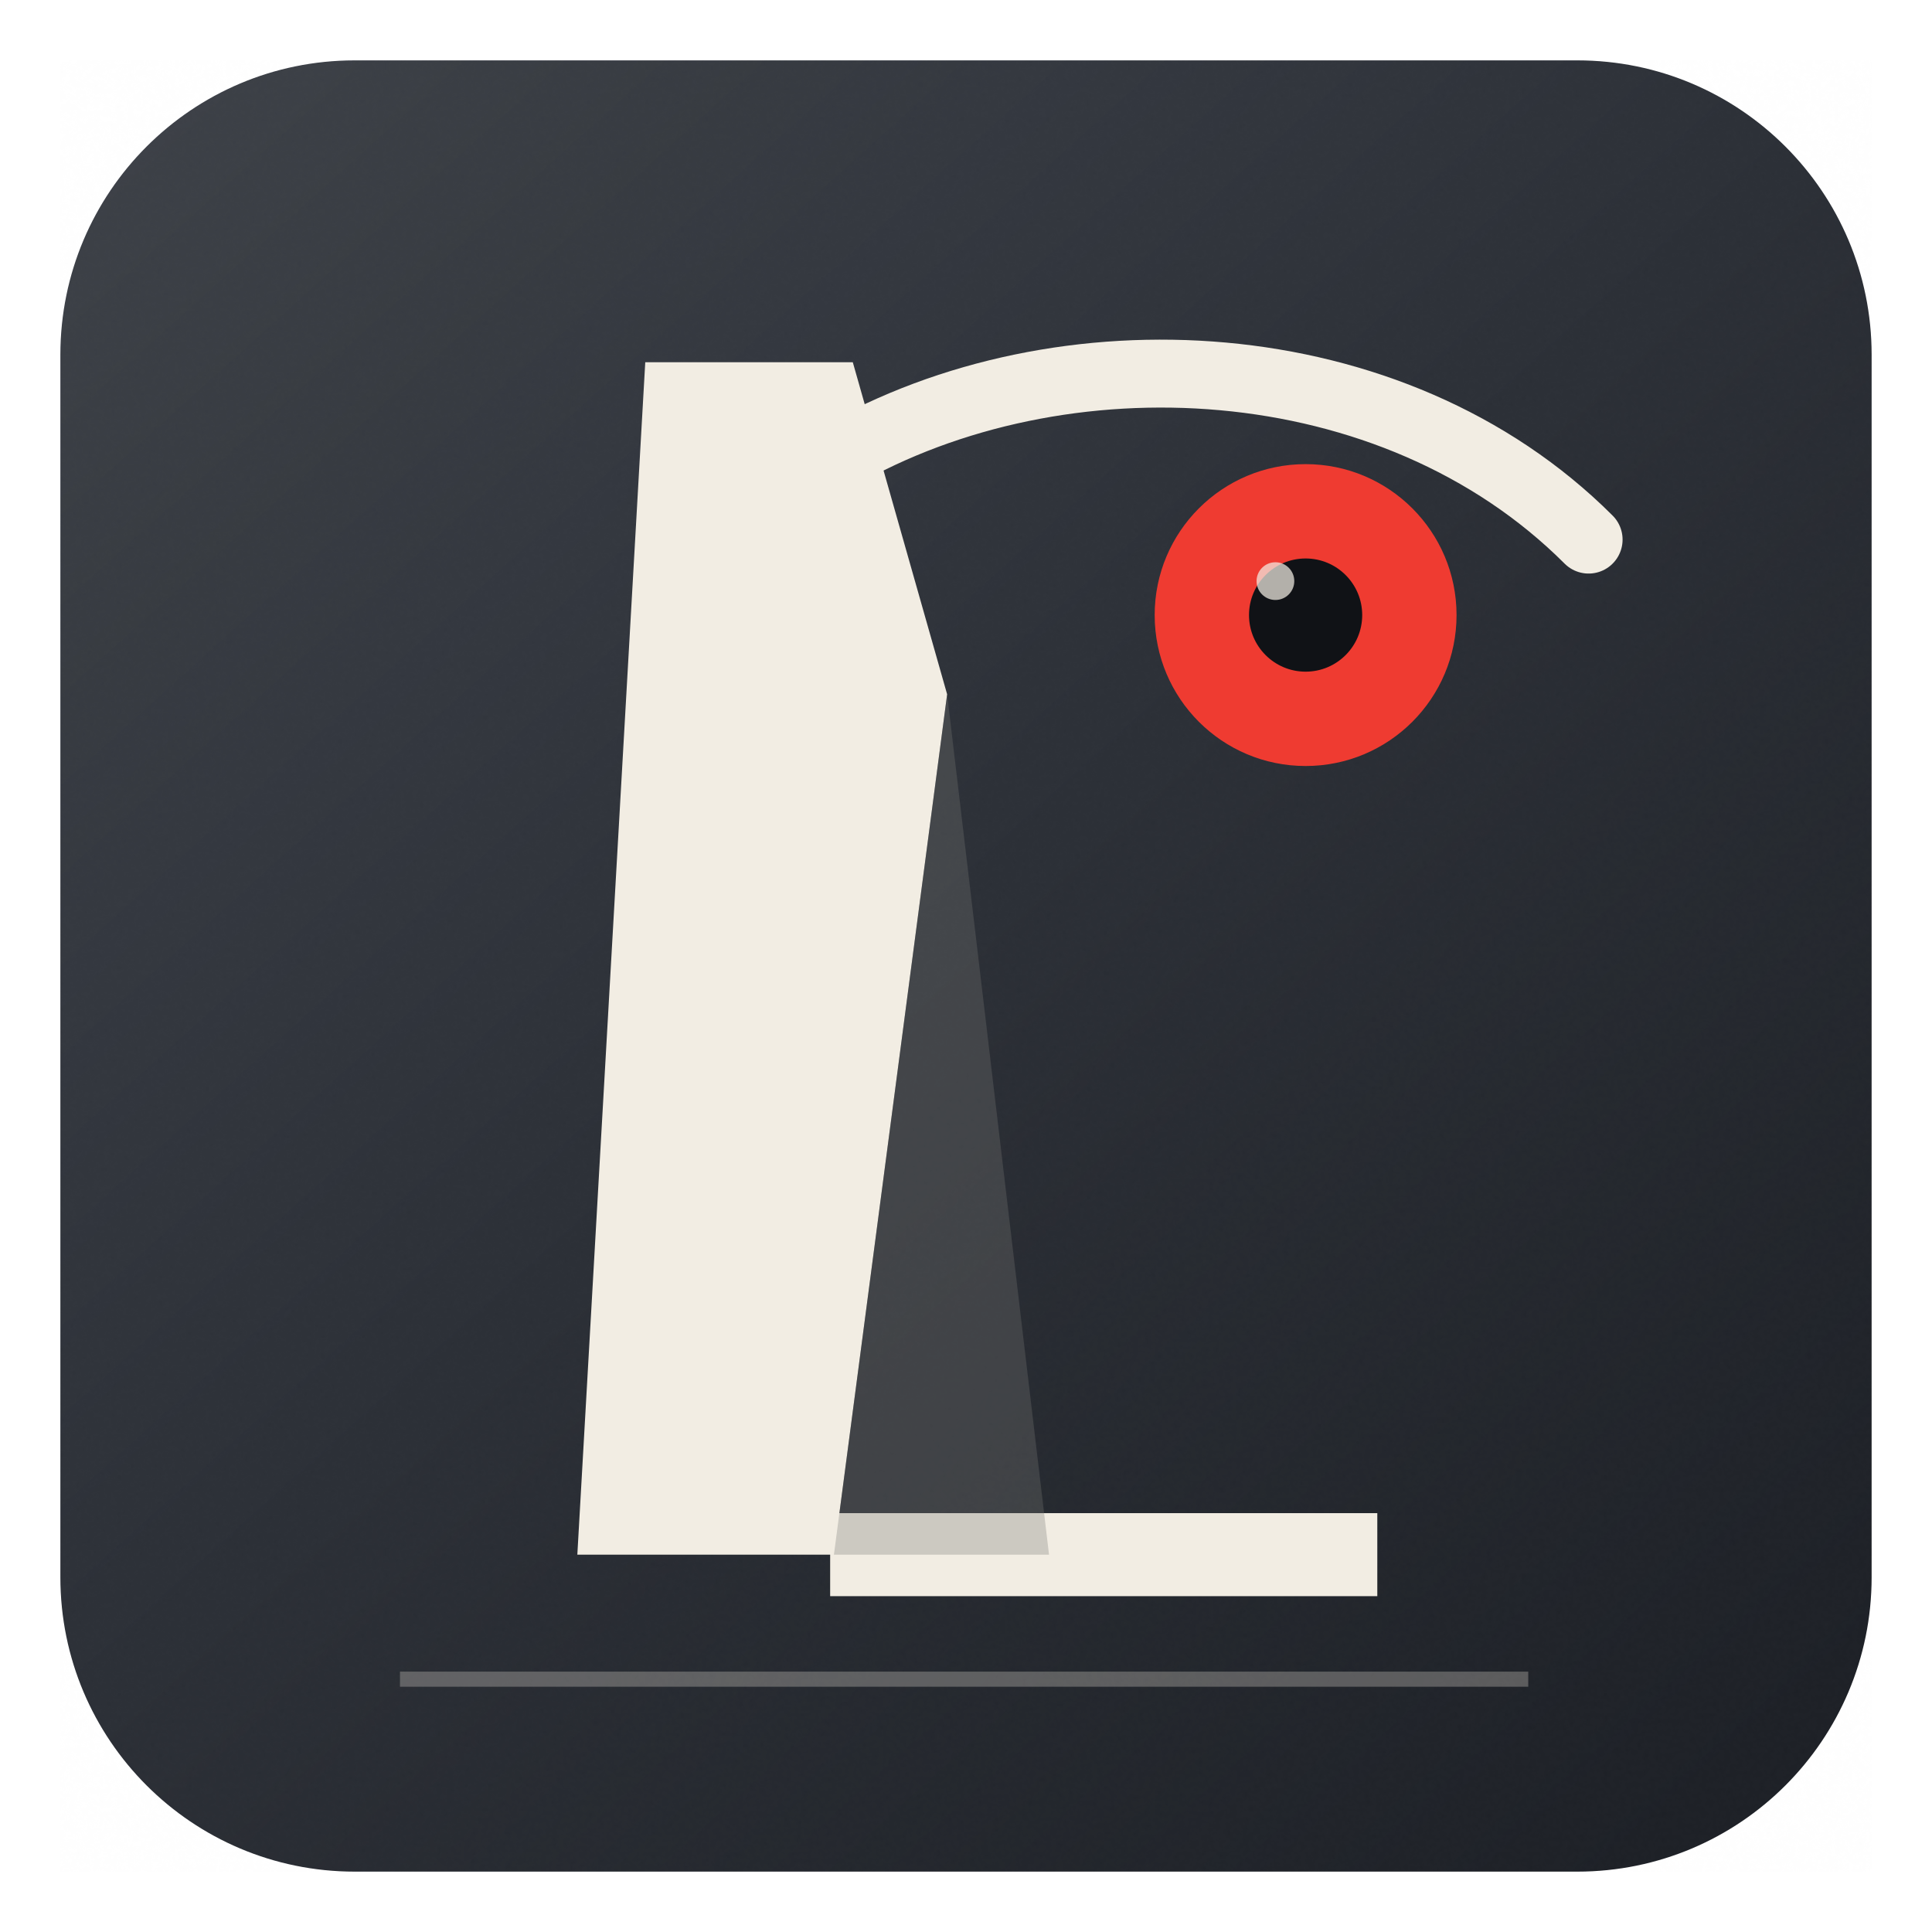
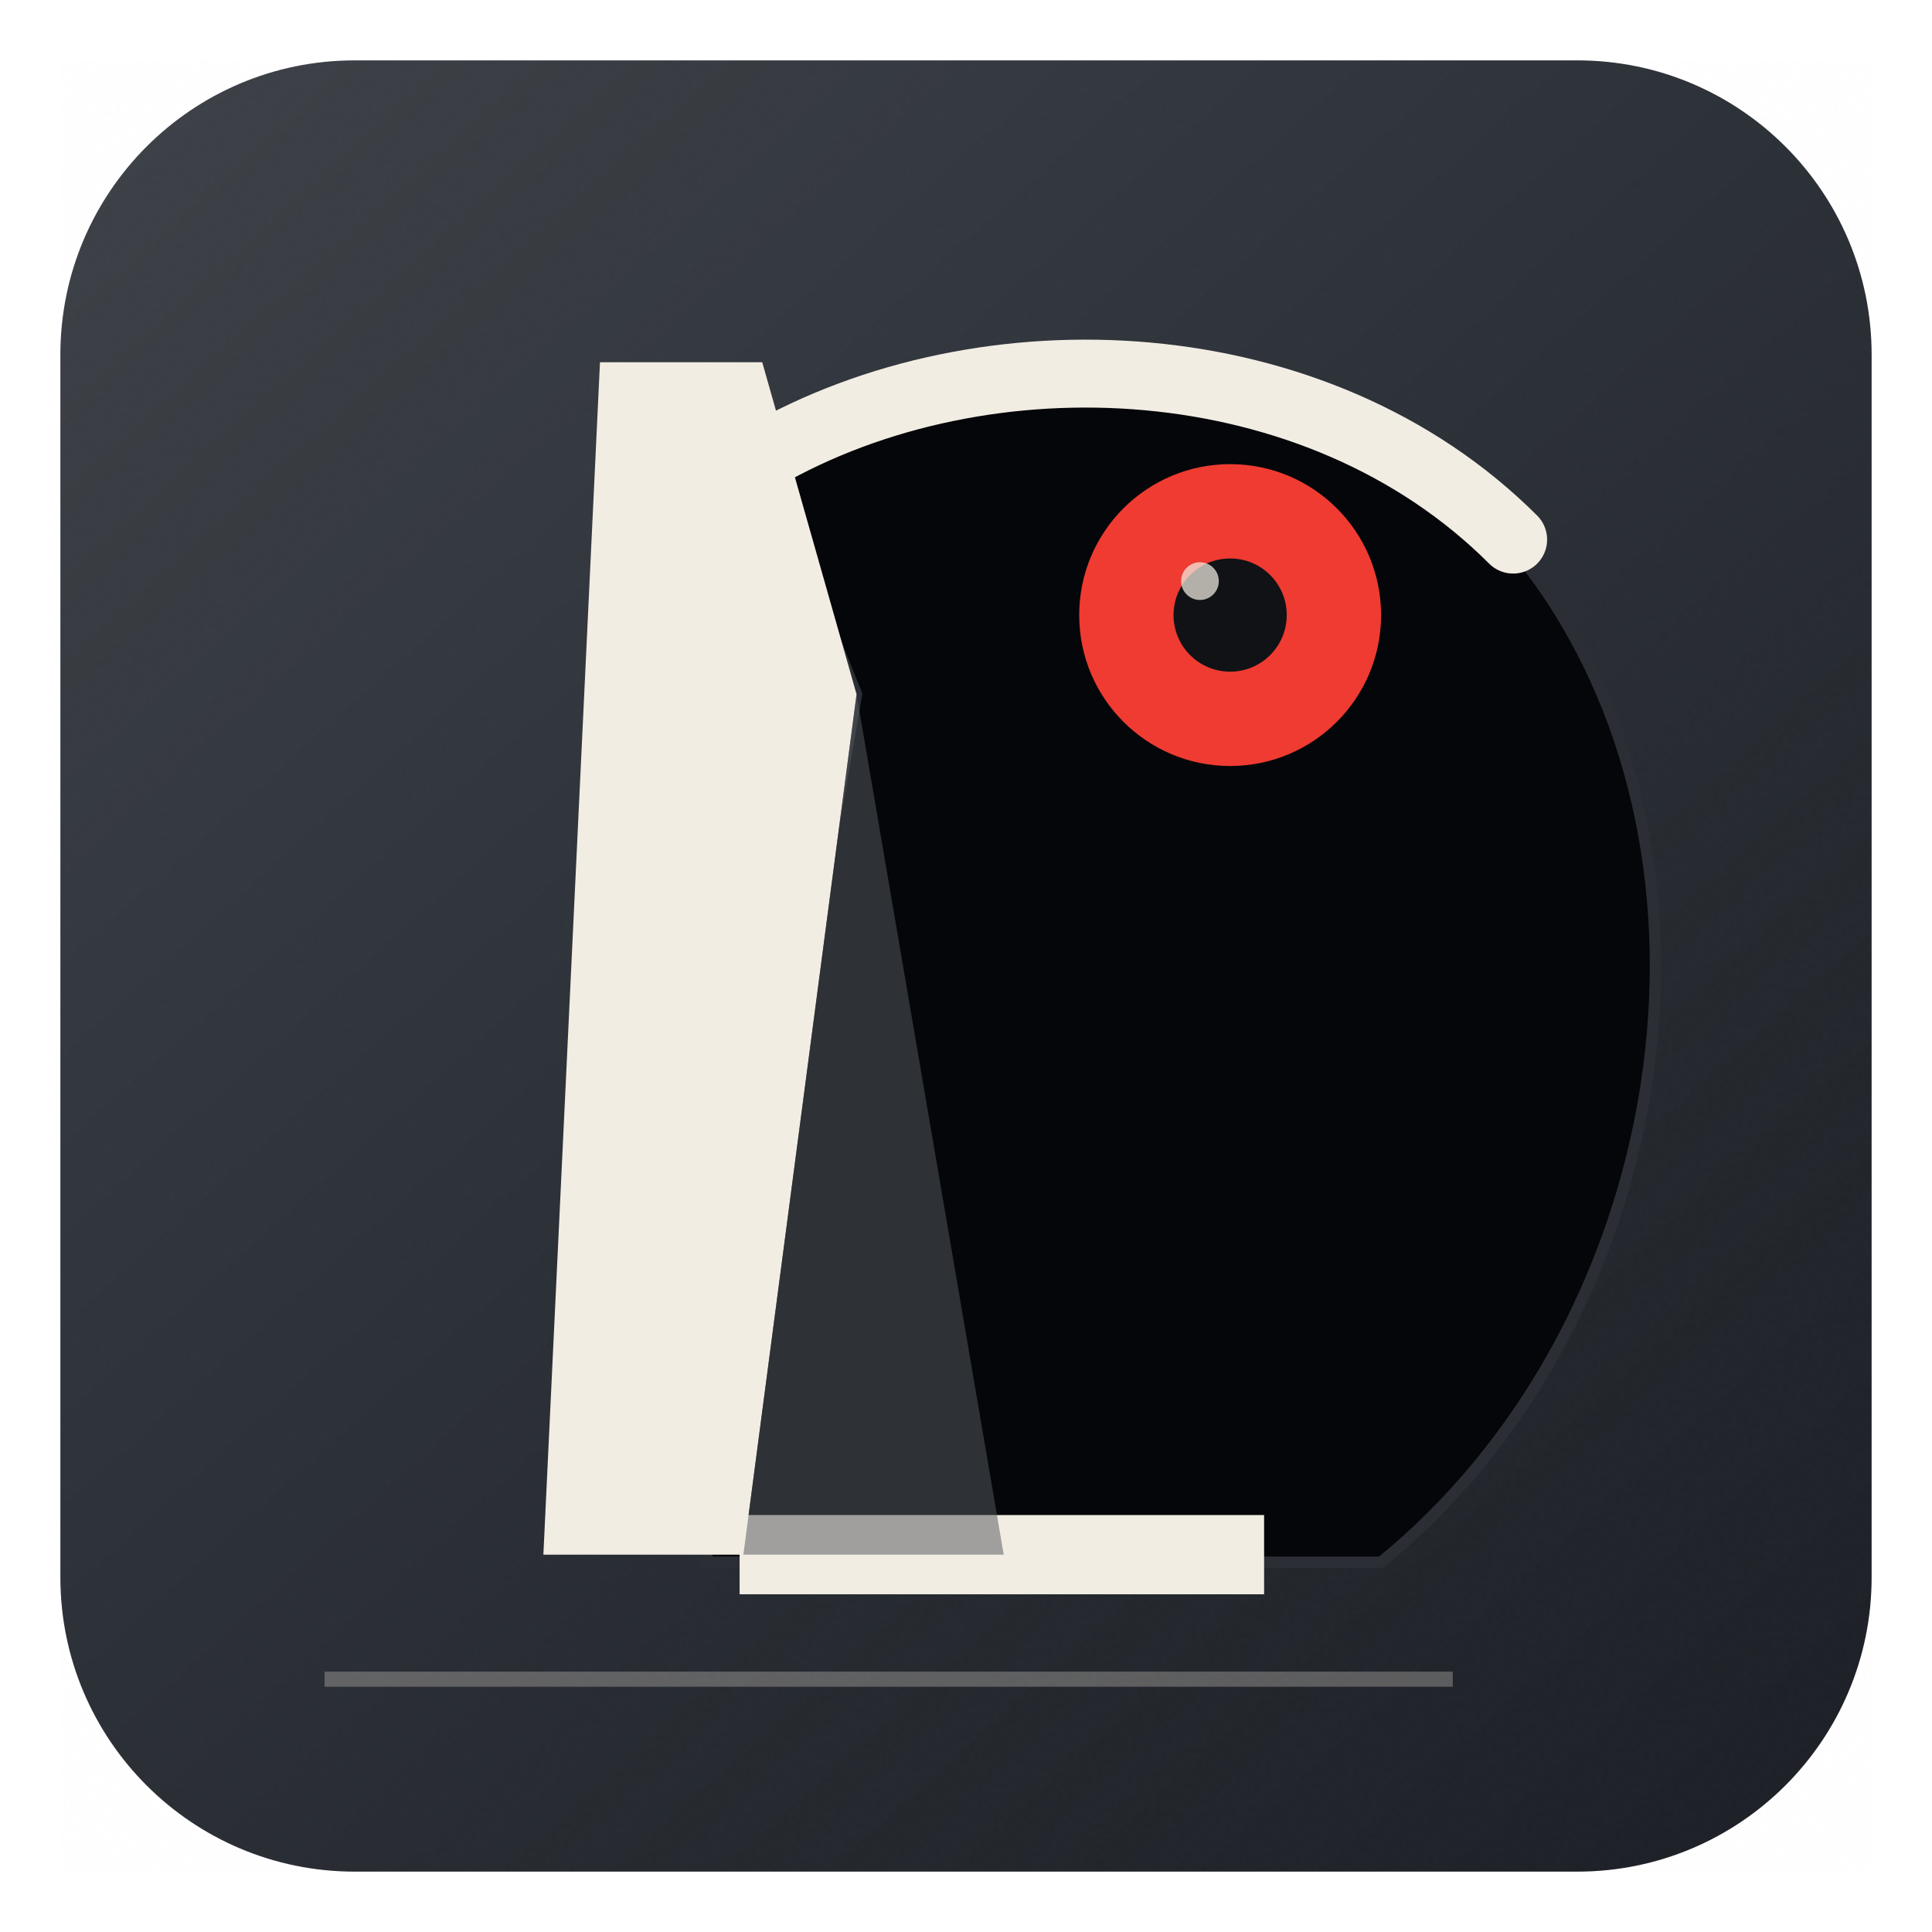
<svg xmlns="http://www.w3.org/2000/svg" width="512" height="512" viewBox="0 0 512 512">
  <defs>
    <clipPath id="iconClip" clipPathUnits="userSpaceOnUse">
      <rect x="16" y="16" width="480" height="480" rx="78" />
    </clipPath>
    <linearGradient id="night" x1="48" y1="24" x2="469" y2="491" gradientUnits="userSpaceOnUse">
      <stop stop-color="#3a3e46" />
      <stop offset="0.48" stop-color="#292d34" />
      <stop offset="1" stop-color="#1a1d23" />
    </linearGradient>
    <linearGradient id="bodyShade" x1="190" y1="96" x2="478" y2="486" gradientUnits="userSpaceOnUse">
      <stop stop-color="#292d34" />
      <stop offset="0.38" stop-color="#1e2228" />
      <stop offset="0.72" stop-color="#14171c" />
      <stop offset="1" stop-color="#0b0d11" />
    </linearGradient>
    <radialGradient id="sheen" cx="0" cy="0" r="1" gradientTransform="translate(194 101) rotate(51) scale(390)">
      <stop stop-color="#ffffff" stop-opacity="0.07" />
      <stop offset="0.62" stop-color="#ffffff" stop-opacity="0" />
    </radialGradient>
    <filter id="grain" x="0" y="0" width="100%" height="100%">
      <feTurbulence type="fractalNoise" baseFrequency="0.65" numOctaves="2" seed="29" result="n" />
      <feColorMatrix in="n" type="saturate" values="0" result="m" />
      <feComponentTransfer in="m">
        <feFuncA type="table" tableValues="0 0.038" />
      </feComponentTransfer>
    </filter>
  </defs>
  <rect x="16" y="16" width="480" height="480" rx="78" fill="url(#night)" />
  <rect x="16" y="16" width="480" height="480" rx="78" fill="url(#sheen)" />
  <rect x="16" y="16" width="480" height="480" rx="78" filter="url(#grain)" opacity="0.48" />
-   <path d="M171 96H226L251 184L221 412H153L171 96Z" fill="#f2ede3" />
-   <path d="M222 121C281 87 369 91 421 143" fill="none" stroke="#f2ede3" stroke-width="18" stroke-linecap="round" />
-   <path d="M220 412H365" stroke="#f2ede3" stroke-width="22" />
-   <path d="M251 184L221 412H278" fill="#777773" opacity="0.31" />
-   <circle cx="346" cy="163" r="40" fill="#ef3b31" />
-   <circle cx="346" cy="163" r="15" fill="#101216" />
-   <circle cx="338" cy="154" r="5" fill="#f2ede3" opacity="0.72" />
-   <path d="M106 445H405" stroke="#f2ede3" stroke-opacity="0.28" stroke-width="4" />
+   <g transform="translate(-20 0)">
+     <path d="M219 114C285 76 383 88 430 157C482 234 461 353 386 414H207L247 184L219 114Z" fill="#050609" stroke="#2b2e34" stroke-width="3" />
+     <path d="M179 96H222L247 184L217 412H164L179 96Z" fill="#f2ede3" />
+     <path d="M222 121C281 87 369 91 421 143" fill="none" stroke="#f2ede3" stroke-width="18" stroke-linecap="round" />
+     <path d="M216 412H355" stroke="#f2ede3" stroke-width="21" />
+     <path d="M247 184L217 412H286" fill="#55585e" opacity="0.52" />
+     <circle cx="346" cy="163" r="40" fill="#ef3b31" />
+     <circle cx="346" cy="163" r="15" fill="#101216" />
+     <circle cx="338" cy="154" r="5" fill="#f2ede3" opacity="0.72" />
+     <path d="M106 445H405" stroke="#f2ede3" stroke-opacity="0.28" stroke-width="4" />
+   </g>
</svg>
